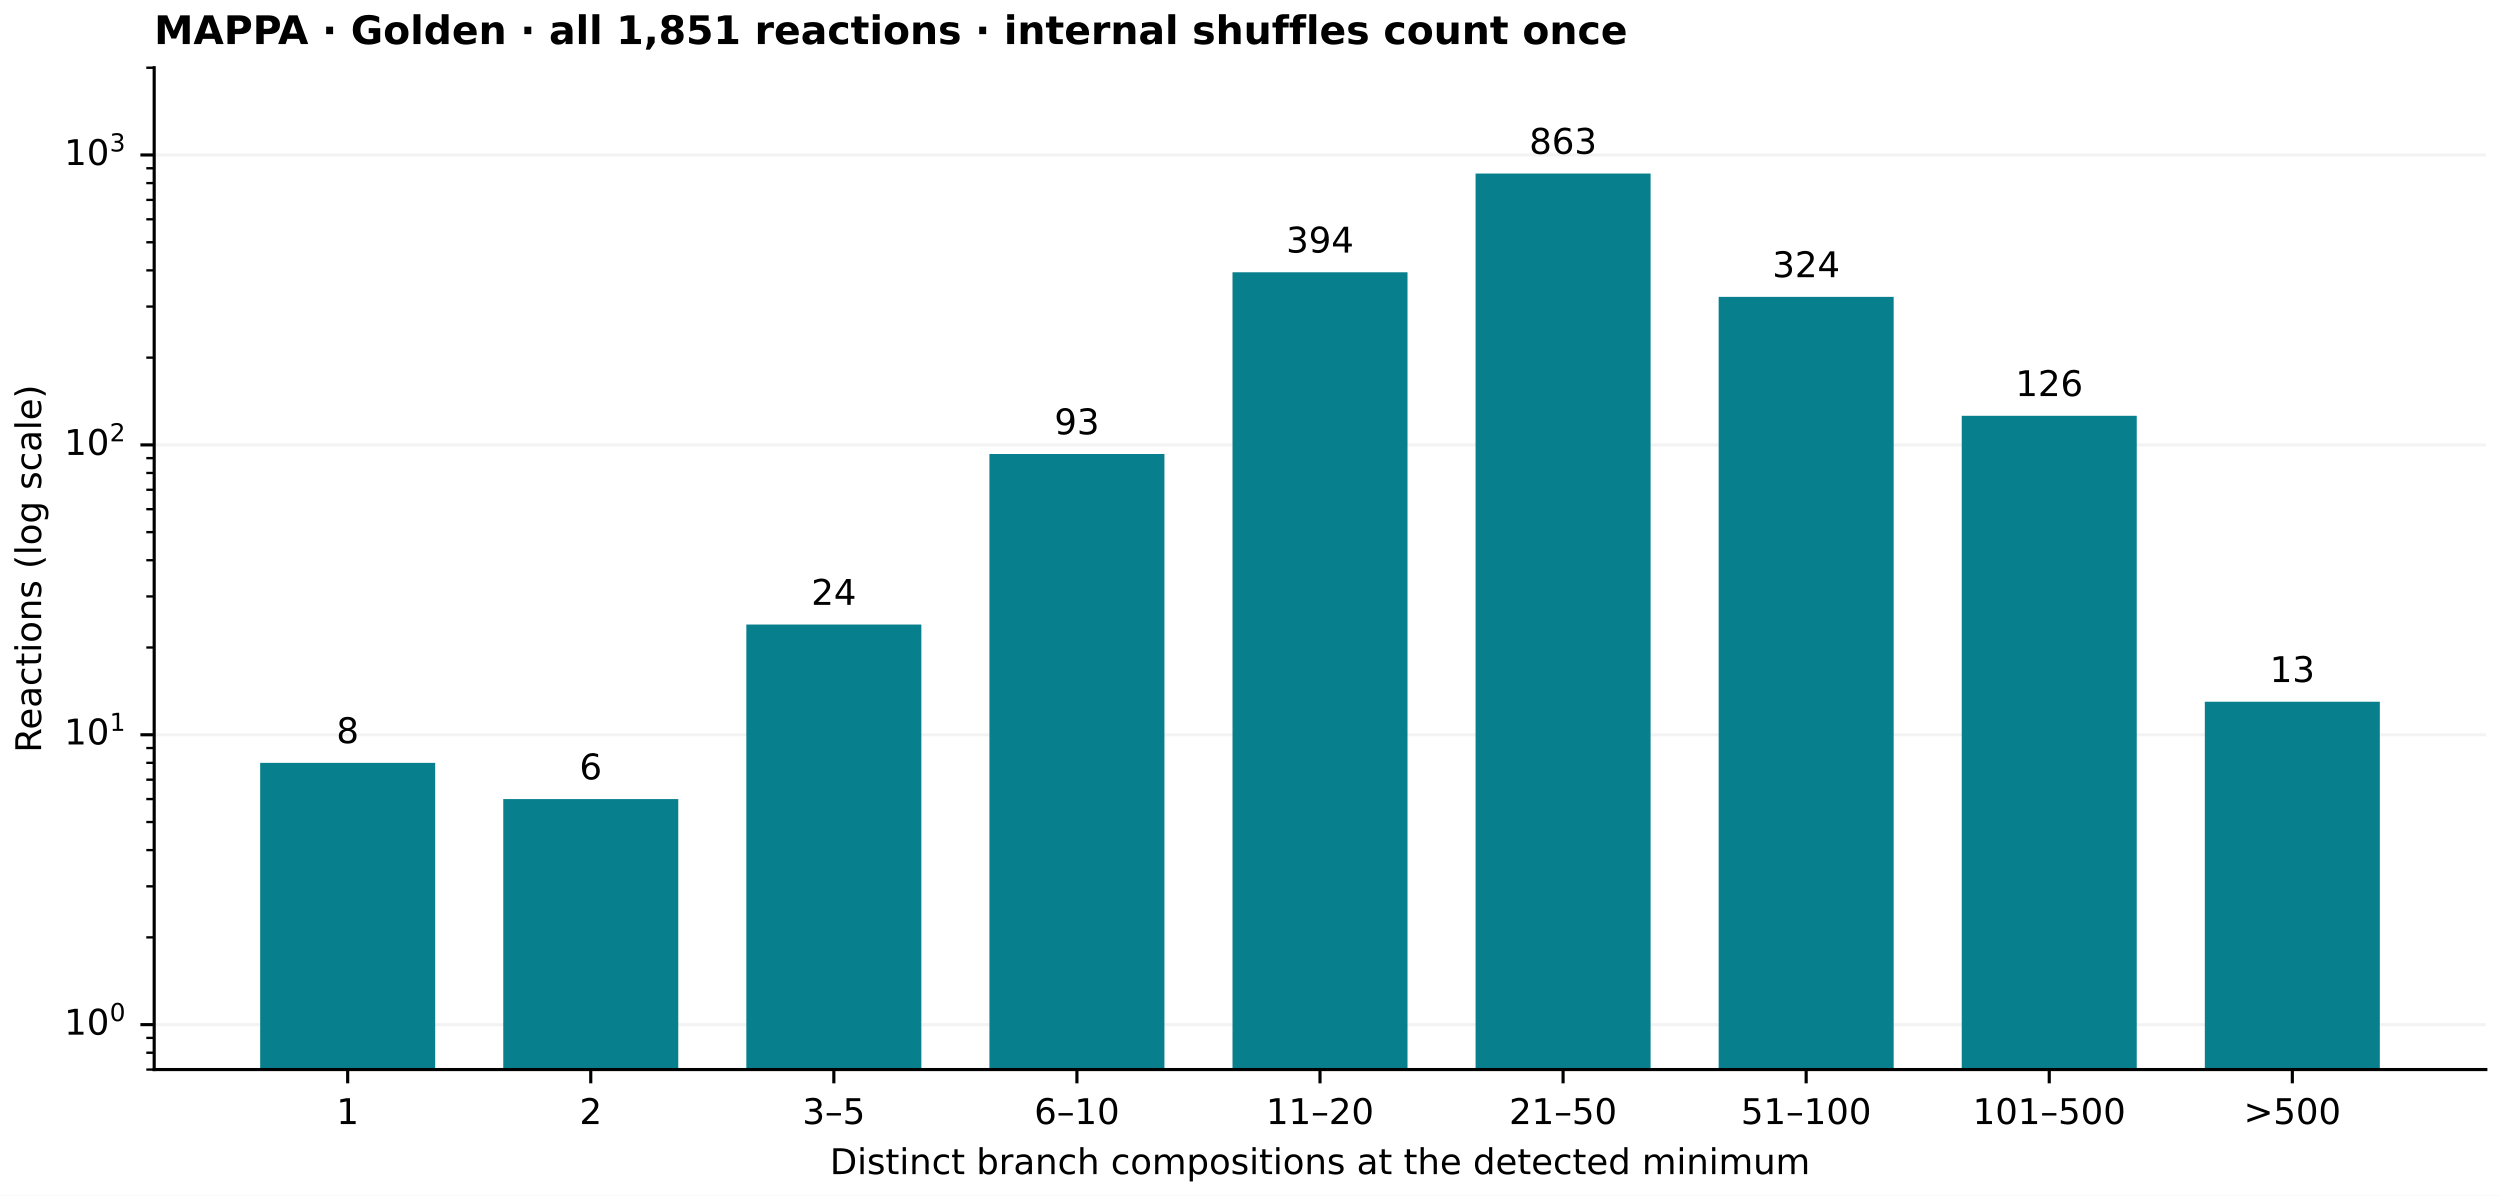
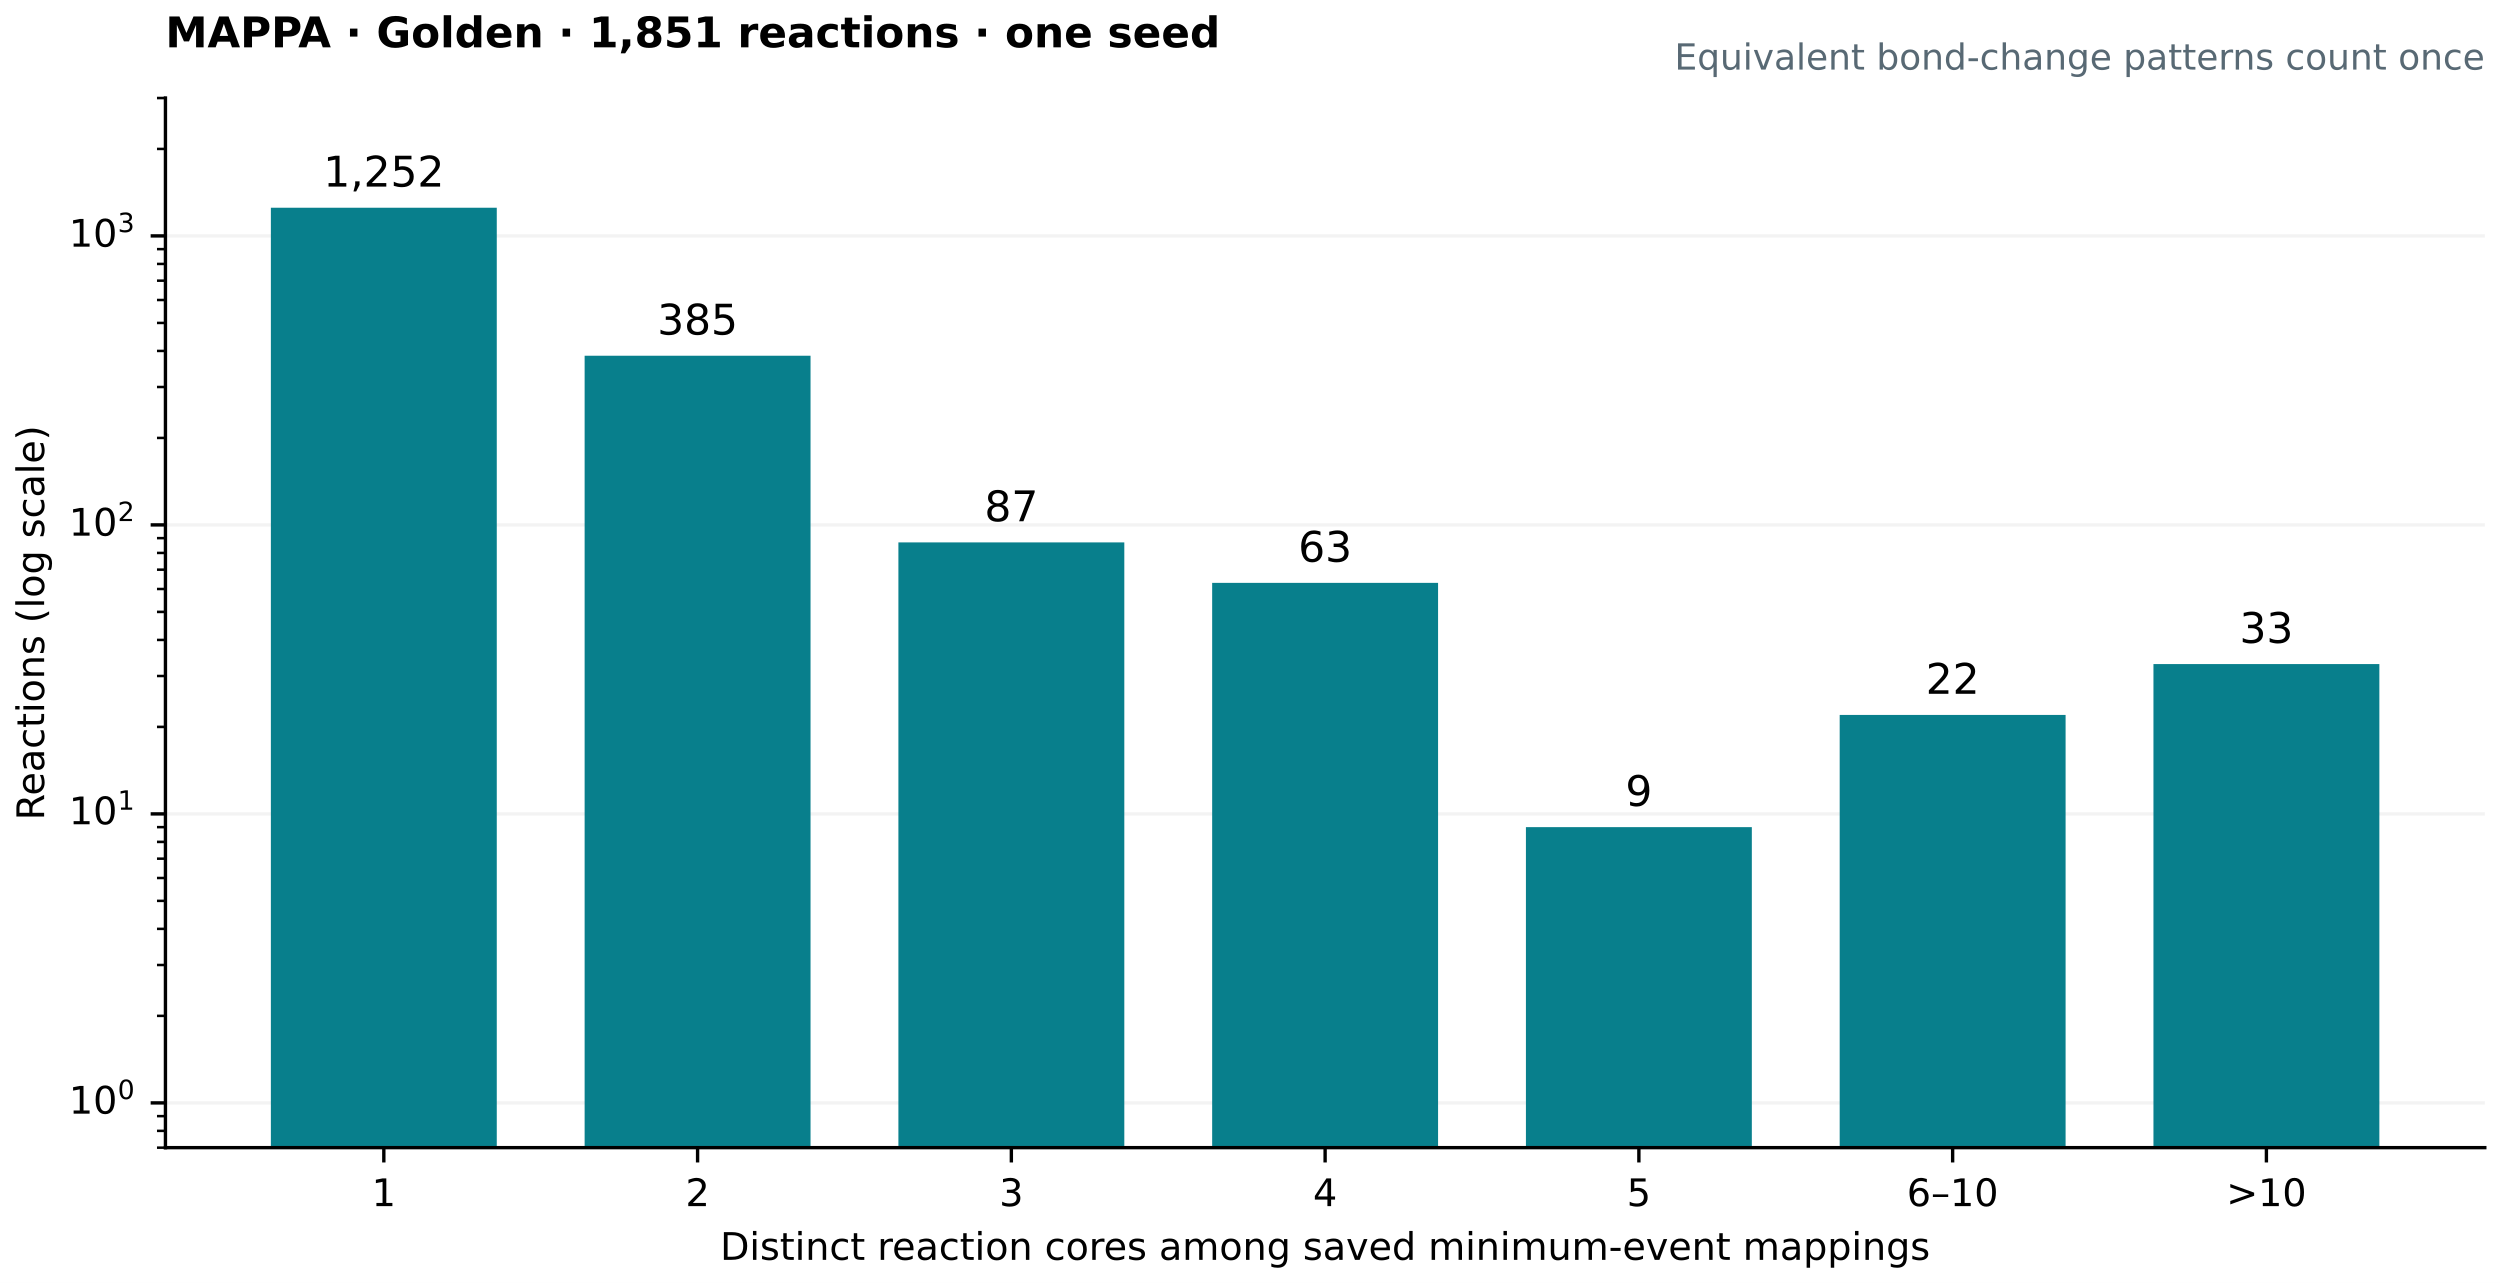
- <svg xmlns="http://www.w3.org/2000/svg" xmlns:xlink="http://www.w3.org/1999/xlink" width="634.8pt" height="303.6pt" viewBox="0 0 634.8 303.6" version="1.1">
+ <svg xmlns="http://www.w3.org/2000/svg" xmlns:xlink="http://www.w3.org/1999/xlink" width="591.6pt" height="303.6pt" viewBox="0 0 591.6 303.6" version="1.1">
  <defs>
    <style type="text/css">*{stroke-linejoin: round; stroke-linecap: butt}</style>
  </defs>
  <g id="figure_1">
    <g id="patch_1">
-       <path d="M 0 303.6  L 634.8 303.6  L 634.8 0  L 0 0  z " style="fill: #ffffff" />
+       <path d="M 0 303.6  L 591.6 303.6  L 591.6 0  L 0 0  z " style="fill: #ffffff" />
    </g>
    <g id="axes_1">
      <g id="patch_2">
-         <path d="M 39.15 271.579  L 631.2 271.579  L 631.2 17.198  L 39.15 17.198  z " style="fill: #ffffff" />
+         <path d="M 39.15 271.579  L 588 271.579  L 588 23.198  L 39.15 23.198  z " style="fill: #ffffff" />
      </g>
      <g id="matplotlib.axis_1">
        <g id="xtick_1">
          <g id="line2d_1">
            <defs>
-               <path id="md59112ad30" d="M 0 0  L 0 3.5  " style="stroke: #000000; stroke-width: 0.8" />
+               <path id="mf84dfc9c55" d="M 0 0  L 0 3.5  " style="stroke: #000000; stroke-width: 0.8" />
            </defs>
            <g>
-               <use xlink:href="#md59112ad30" x="88.282" y="271.579" style="stroke: #000000; stroke-width: 0.8" />
+               <use xlink:href="#mf84dfc9c55" x="90.828" y="271.579" style="stroke: #000000; stroke-width: 0.8" />
            </g>
          </g>
          <g id="text_1">
-             <text style="font-size: 9px; font-family: 'DejaVu Sans'; text-anchor: middle" x="88.282" y="285.417" transform="rotate(-0 88.282 285.4175)">1</text>
+             <text style="font-size: 9px; font-family: 'DejaVu Sans'; text-anchor: middle" x="90.828" y="285.417" transform="rotate(-0 90.82767 285.4175)">1</text>
          </g>
        </g>
        <g id="xtick_2">
          <g id="line2d_2">
            <g>
-               <use xlink:href="#md59112ad30" x="150.005" y="271.579" style="stroke: #000000; stroke-width: 0.8" />
+               <use xlink:href="#mf84dfc9c55" x="165.077" y="271.579" style="stroke: #000000; stroke-width: 0.8" />
            </g>
          </g>
          <g id="text_2">
-             <text style="font-size: 9px; font-family: 'DejaVu Sans'; text-anchor: middle" x="150.005" y="285.417" transform="rotate(-0 150.0052 285.4175)">2</text>
+             <text style="font-size: 9px; font-family: 'DejaVu Sans'; text-anchor: middle" x="165.077" y="285.417" transform="rotate(-0 165.0768 285.4175)">2</text>
          </g>
        </g>
        <g id="xtick_3">
          <g id="line2d_3">
            <g>
-               <use xlink:href="#md59112ad30" x="211.728" y="271.579" style="stroke: #000000; stroke-width: 0.8" />
+               <use xlink:href="#mf84dfc9c55" x="239.326" y="271.579" style="stroke: #000000; stroke-width: 0.8" />
            </g>
          </g>
          <g id="text_3">
-             <text style="font-size: 9px; font-family: 'DejaVu Sans'; text-anchor: middle" x="211.728" y="285.417" transform="rotate(-0 211.7285 285.4175)">3–5</text>
+             <text style="font-size: 9px; font-family: 'DejaVu Sans'; text-anchor: middle" x="239.326" y="285.417" transform="rotate(-0 239.3258 285.4175)">3</text>
          </g>
        </g>
        <g id="xtick_4">
          <g id="line2d_4">
            <g>
-               <use xlink:href="#md59112ad30" x="273.452" y="271.579" style="stroke: #000000; stroke-width: 0.8" />
+               <use xlink:href="#mf84dfc9c55" x="313.575" y="271.579" style="stroke: #000000; stroke-width: 0.8" />
            </g>
          </g>
          <g id="text_4">
-             <text style="font-size: 9px; font-family: 'DejaVu Sans'; text-anchor: middle" x="273.452" y="285.417" transform="rotate(-0 273.4517 285.4175)">6–10</text>
+             <text style="font-size: 9px; font-family: 'DejaVu Sans'; text-anchor: middle" x="313.575" y="285.417" transform="rotate(-0 313.5749 285.4175)">4</text>
          </g>
        </g>
        <g id="xtick_5">
          <g id="line2d_5">
            <g>
-               <use xlink:href="#md59112ad30" x="335.175" y="271.579" style="stroke: #000000; stroke-width: 0.8" />
+               <use xlink:href="#mf84dfc9c55" x="387.824" y="271.579" style="stroke: #000000; stroke-width: 0.8" />
            </g>
          </g>
          <g id="text_5">
-             <text style="font-size: 9px; font-family: 'DejaVu Sans'; text-anchor: middle" x="335.175" y="285.417" transform="rotate(-0 335.1749 285.4175)">11–20</text>
+             <text style="font-size: 9px; font-family: 'DejaVu Sans'; text-anchor: middle" x="387.824" y="285.417" transform="rotate(-0 387.824 285.4175)">5</text>
          </g>
        </g>
        <g id="xtick_6">
          <g id="line2d_6">
            <g>
-               <use xlink:href="#md59112ad30" x="396.898" y="271.579" style="stroke: #000000; stroke-width: 0.8" />
+               <use xlink:href="#mf84dfc9c55" x="462.073" y="271.579" style="stroke: #000000; stroke-width: 0.8" />
            </g>
          </g>
          <g id="text_6">
-             <text style="font-size: 9px; font-family: 'DejaVu Sans'; text-anchor: middle" x="396.898" y="285.417" transform="rotate(-0 396.8981 285.4175)">21–50</text>
+             <text style="font-size: 9px; font-family: 'DejaVu Sans'; text-anchor: middle" x="462.073" y="285.417" transform="rotate(-0 462.0731 285.4175)">6–10</text>
          </g>
        </g>
        <g id="xtick_7">
          <g id="line2d_7">
            <g>
-               <use xlink:href="#md59112ad30" x="458.621" y="271.579" style="stroke: #000000; stroke-width: 0.8" />
+               <use xlink:href="#mf84dfc9c55" x="536.322" y="271.579" style="stroke: #000000; stroke-width: 0.8" />
            </g>
          </g>
          <g id="text_7">
-             <text style="font-size: 9px; font-family: 'DejaVu Sans'; text-anchor: middle" x="458.621" y="285.417" transform="rotate(-0 458.6214 285.4175)">51–100</text>
-           </g>
-         </g>
-         <g id="xtick_8">
-           <g id="line2d_8">
-             <g>
-               <use xlink:href="#md59112ad30" x="520.345" y="271.579" style="stroke: #000000; stroke-width: 0.8" />
-             </g>
-           </g>
-           <g id="text_8">
-             <text style="font-size: 9px; font-family: 'DejaVu Sans'; text-anchor: middle" x="520.345" y="285.417" transform="rotate(-0 520.3446 285.4175)">101–500</text>
-           </g>
-         </g>
-         <g id="xtick_9">
-           <g id="line2d_9">
-             <g>
-               <use xlink:href="#md59112ad30" x="582.068" y="271.579" style="stroke: #000000; stroke-width: 0.8" />
-             </g>
-           </g>
-           <g id="text_9">
-             <text style="font-size: 9px; font-family: 'DejaVu Sans'; text-anchor: middle" x="582.068" y="285.417" transform="rotate(-0 582.0678 285.4175)">&gt;500</text>
-           </g>
-         </g>
-         <g id="text_10">
-           <text style="font-size: 9px; font-family: 'DejaVu Sans'; text-anchor: middle" x="335.175" y="298.128" transform="rotate(-0 335.1749 298.1278)">Distinct branch compositions at the detected minimum</text>
+             <text style="font-size: 9px; font-family: 'DejaVu Sans'; text-anchor: middle" x="536.322" y="285.417" transform="rotate(-0 536.3222 285.4175)">&gt;10</text>
+           </g>
+         </g>
+         <g id="text_8">
+           <text style="font-size: 9px; font-family: 'DejaVu Sans'; text-anchor: middle" x="313.575" y="298.128" transform="rotate(-0 313.5749 298.1278)">Distinct reaction cores among saved minimum-event mappings</text>
        </g>
      </g>
      <g id="matplotlib.axis_2">
        <g id="ytick_1">
-           <g id="line2d_10">
-             <path d="M 39.15 260.177  L 631.2 260.177  " clip-path="url(#pb7f5592438)" style="fill: none; stroke: #b0b0b0; stroke-opacity: 0.15; stroke-width: 0.8; stroke-linecap: square" />
-           </g>
-           <g id="line2d_11">
+           <g id="line2d_8">
+             <path d="M 39.15 260.986  L 588 260.986  " clip-path="url(#p7645e3439c)" style="fill: none; stroke: #b0b0b0; stroke-opacity: 0.15; stroke-width: 0.8; stroke-linecap: square" />
+           </g>
+           <g id="line2d_9">
            <defs>
-               <path id="mcb5d0c6698" d="M 0 0  L -3.5 0  " style="stroke: #000000; stroke-width: 0.8" />
+               <path id="m07489325b3" d="M 0 0  L -3.5 0  " style="stroke: #000000; stroke-width: 0.8" />
            </defs>
            <g>
-               <use xlink:href="#mcb5d0c6698" x="39.15" y="260.177" style="stroke: #000000; stroke-width: 0.8" />
-             </g>
-           </g>
-           <g id="text_11">
-             <g transform="translate(16.31031 263.5963)">
+               <use xlink:href="#m07489325b3" x="39.15" y="260.986" style="stroke: #000000; stroke-width: 0.8" />
+             </g>
+           </g>
+           <g id="text_9">
+             <g transform="translate(16.31031 264.405)">
              <text>
                <tspan x="0" y="-0.873" style="font-size: 9px; font-family: 'DejaVu Sans'">1</tspan>
                <tspan x="5.726" y="-0.873" style="font-size: 9px; font-family: 'DejaVu Sans'">0</tspan>
                <tspan x="11.538" y="-4.319" style="font-size: 6.3px; font-family: 'DejaVu Sans'">0</tspan>
              </text>
            </g>
          </g>
        </g>
        <g id="ytick_2">
-           <g id="line2d_12">
-             <path d="M 39.15 186.57  L 631.2 186.57  " clip-path="url(#pb7f5592438)" style="fill: none; stroke: #b0b0b0; stroke-opacity: 0.15; stroke-width: 0.8; stroke-linecap: square" />
-           </g>
-           <g id="line2d_13">
-             <g>
-               <use xlink:href="#mcb5d0c6698" x="39.15" y="186.57" style="stroke: #000000; stroke-width: 0.8" />
-             </g>
-           </g>
-           <g id="text_12">
-             <g transform="translate(16.31031 189.9894)">
+           <g id="line2d_10">
+             <path d="M 39.15 192.599  L 588 192.599  " clip-path="url(#p7645e3439c)" style="fill: none; stroke: #b0b0b0; stroke-opacity: 0.15; stroke-width: 0.8; stroke-linecap: square" />
+           </g>
+           <g id="line2d_11">
+             <g>
+               <use xlink:href="#m07489325b3" x="39.15" y="192.599" style="stroke: #000000; stroke-width: 0.8" />
+             </g>
+           </g>
+           <g id="text_10">
+             <g transform="translate(16.31031 196.0188)">
              <text>
                <tspan x="0" y="-0.961" style="font-size: 9px; font-family: 'DejaVu Sans'">1</tspan>
                <tspan x="5.726" y="-0.961" style="font-size: 9px; font-family: 'DejaVu Sans'">0</tspan>
                <tspan x="11.538" y="-4.406" style="font-size: 6.3px; font-family: 'DejaVu Sans'">1</tspan>
              </text>
            </g>
          </g>
        </g>
        <g id="ytick_3">
-           <g id="line2d_14">
-             <path d="M 39.15 112.963  L 631.2 112.963  " clip-path="url(#pb7f5592438)" style="fill: none; stroke: #b0b0b0; stroke-opacity: 0.15; stroke-width: 0.8; stroke-linecap: square" />
-           </g>
-           <g id="line2d_15">
-             <g>
-               <use xlink:href="#mcb5d0c6698" x="39.15" y="112.963" style="stroke: #000000; stroke-width: 0.8" />
-             </g>
-           </g>
-           <g id="text_13">
-             <g transform="translate(16.31031 116.3825)">
+           <g id="line2d_12">
+             <path d="M 39.15 124.213  L 588 124.213  " clip-path="url(#p7645e3439c)" style="fill: none; stroke: #b0b0b0; stroke-opacity: 0.15; stroke-width: 0.8; stroke-linecap: square" />
+           </g>
+           <g id="line2d_13">
+             <g>
+               <use xlink:href="#m07489325b3" x="39.15" y="124.213" style="stroke: #000000; stroke-width: 0.8" />
+             </g>
+           </g>
+           <g id="text_11">
+             <g transform="translate(16.31031 127.6325)">
              <text>
                <tspan x="0" y="-0.873" style="font-size: 9px; font-family: 'DejaVu Sans'">1</tspan>
                <tspan x="5.726" y="-0.873" style="font-size: 9px; font-family: 'DejaVu Sans'">0</tspan>
                <tspan x="11.538" y="-4.319" style="font-size: 6.3px; font-family: 'DejaVu Sans'">2</tspan>
              </text>
            </g>
          </g>
        </g>
        <g id="ytick_4">
-           <g id="line2d_16">
-             <path d="M 39.15 39.356  L 631.2 39.356  " clip-path="url(#pb7f5592438)" style="fill: none; stroke: #b0b0b0; stroke-opacity: 0.15; stroke-width: 0.8; stroke-linecap: square" />
-           </g>
-           <g id="line2d_17">
-             <g>
-               <use xlink:href="#mcb5d0c6698" x="39.15" y="39.356" style="stroke: #000000; stroke-width: 0.8" />
-             </g>
-           </g>
-           <g id="text_14">
-             <g transform="translate(16.31031 42.77562)">
+           <g id="line2d_14">
+             <path d="M 39.15 55.827  L 588 55.827  " clip-path="url(#p7645e3439c)" style="fill: none; stroke: #b0b0b0; stroke-opacity: 0.15; stroke-width: 0.8; stroke-linecap: square" />
+           </g>
+           <g id="line2d_15">
+             <g>
+               <use xlink:href="#m07489325b3" x="39.15" y="55.827" style="stroke: #000000; stroke-width: 0.8" />
+             </g>
+           </g>
+           <g id="text_12">
+             <g transform="translate(16.31031 59.24627)">
              <text>
                <tspan x="0" y="-0.873" style="font-size: 9px; font-family: 'DejaVu Sans'">1</tspan>
                <tspan x="5.726" y="-0.873" style="font-size: 9px; font-family: 'DejaVu Sans'">0</tspan>
                <tspan x="11.538" y="-4.319" style="font-size: 6.3px; font-family: 'DejaVu Sans'">3</tspan>
              </text>
            </g>
          </g>
        </g>
        <g id="ytick_5">
+           <g id="line2d_16">
+             <defs>
+               <path id="m9b71544574" d="M 0 0  L -2 0  " style="stroke: #000000; stroke-width: 0.6" />
+             </defs>
+             <g>
+               <use xlink:href="#m9b71544574" x="39.15" y="271.579" style="stroke: #000000; stroke-width: 0.6" />
+             </g>
+           </g>
+         </g>
+         <g id="ytick_6">
+           <g id="line2d_17">
+             <g>
+               <use xlink:href="#m9b71544574" x="39.15" y="267.613" style="stroke: #000000; stroke-width: 0.6" />
+             </g>
+           </g>
+         </g>
+         <g id="ytick_7">
          <g id="line2d_18">
-             <defs>
-               <path id="m5df972d904" d="M 0 0  L -2 0  " style="stroke: #000000; stroke-width: 0.6" />
-             </defs>
-             <g>
-               <use xlink:href="#m5df972d904" x="39.15" y="271.579" style="stroke: #000000; stroke-width: 0.6" />
-             </g>
-           </g>
-         </g>
-         <g id="ytick_6">
+             <g>
+               <use xlink:href="#m9b71544574" x="39.15" y="264.115" style="stroke: #000000; stroke-width: 0.6" />
+             </g>
+           </g>
+         </g>
+         <g id="ytick_8">
          <g id="line2d_19">
            <g>
-               <use xlink:href="#m5df972d904" x="39.15" y="267.31" style="stroke: #000000; stroke-width: 0.6" />
-             </g>
-           </g>
-         </g>
-         <g id="ytick_7">
+               <use xlink:href="#m9b71544574" x="39.15" y="240.399" style="stroke: #000000; stroke-width: 0.6" />
+             </g>
+           </g>
+         </g>
+         <g id="ytick_9">
          <g id="line2d_20">
            <g>
-               <use xlink:href="#m5df972d904" x="39.15" y="263.545" style="stroke: #000000; stroke-width: 0.6" />
-             </g>
-           </g>
-         </g>
-         <g id="ytick_8">
+               <use xlink:href="#m9b71544574" x="39.15" y="228.357" style="stroke: #000000; stroke-width: 0.6" />
+             </g>
+           </g>
+         </g>
+         <g id="ytick_10">
          <g id="line2d_21">
            <g>
-               <use xlink:href="#m5df972d904" x="39.15" y="238.019" style="stroke: #000000; stroke-width: 0.6" />
-             </g>
-           </g>
-         </g>
-         <g id="ytick_9">
+               <use xlink:href="#m9b71544574" x="39.15" y="219.813" style="stroke: #000000; stroke-width: 0.6" />
+             </g>
+           </g>
+         </g>
+         <g id="ytick_11">
          <g id="line2d_22">
            <g>
-               <use xlink:href="#m5df972d904" x="39.15" y="225.058" style="stroke: #000000; stroke-width: 0.6" />
-             </g>
-           </g>
-         </g>
-         <g id="ytick_10">
+               <use xlink:href="#m9b71544574" x="39.15" y="213.186" style="stroke: #000000; stroke-width: 0.6" />
+             </g>
+           </g>
+         </g>
+         <g id="ytick_12">
          <g id="line2d_23">
            <g>
-               <use xlink:href="#m5df972d904" x="39.15" y="215.861" style="stroke: #000000; stroke-width: 0.6" />
-             </g>
-           </g>
-         </g>
-         <g id="ytick_11">
+               <use xlink:href="#m9b71544574" x="39.15" y="207.771" style="stroke: #000000; stroke-width: 0.6" />
+             </g>
+           </g>
+         </g>
+         <g id="ytick_13">
          <g id="line2d_24">
            <g>
-               <use xlink:href="#m5df972d904" x="39.15" y="208.728" style="stroke: #000000; stroke-width: 0.6" />
-             </g>
-           </g>
-         </g>
-         <g id="ytick_12">
+               <use xlink:href="#m9b71544574" x="39.15" y="203.193" style="stroke: #000000; stroke-width: 0.6" />
+             </g>
+           </g>
+         </g>
+         <g id="ytick_14">
          <g id="line2d_25">
            <g>
-               <use xlink:href="#m5df972d904" x="39.15" y="202.9" style="stroke: #000000; stroke-width: 0.6" />
-             </g>
-           </g>
-         </g>
-         <g id="ytick_13">
+               <use xlink:href="#m9b71544574" x="39.15" y="199.227" style="stroke: #000000; stroke-width: 0.6" />
+             </g>
+           </g>
+         </g>
+         <g id="ytick_15">
          <g id="line2d_26">
            <g>
-               <use xlink:href="#m5df972d904" x="39.15" y="197.972" style="stroke: #000000; stroke-width: 0.6" />
-             </g>
-           </g>
-         </g>
-         <g id="ytick_14">
+               <use xlink:href="#m9b71544574" x="39.15" y="195.729" style="stroke: #000000; stroke-width: 0.6" />
+             </g>
+           </g>
+         </g>
+         <g id="ytick_16">
          <g id="line2d_27">
            <g>
-               <use xlink:href="#m5df972d904" x="39.15" y="193.703" style="stroke: #000000; stroke-width: 0.6" />
-             </g>
-           </g>
-         </g>
-         <g id="ytick_15">
+               <use xlink:href="#m9b71544574" x="39.15" y="172.013" style="stroke: #000000; stroke-width: 0.6" />
+             </g>
+           </g>
+         </g>
+         <g id="ytick_17">
          <g id="line2d_28">
            <g>
-               <use xlink:href="#m5df972d904" x="39.15" y="189.938" style="stroke: #000000; stroke-width: 0.6" />
-             </g>
-           </g>
-         </g>
-         <g id="ytick_16">
+               <use xlink:href="#m9b71544574" x="39.15" y="159.971" style="stroke: #000000; stroke-width: 0.6" />
+             </g>
+           </g>
+         </g>
+         <g id="ytick_18">
          <g id="line2d_29">
            <g>
-               <use xlink:href="#m5df972d904" x="39.15" y="164.412" style="stroke: #000000; stroke-width: 0.6" />
-             </g>
-           </g>
-         </g>
-         <g id="ytick_17">
+               <use xlink:href="#m9b71544574" x="39.15" y="151.427" style="stroke: #000000; stroke-width: 0.6" />
+             </g>
+           </g>
+         </g>
+         <g id="ytick_19">
          <g id="line2d_30">
            <g>
-               <use xlink:href="#m5df972d904" x="39.15" y="151.451" style="stroke: #000000; stroke-width: 0.6" />
-             </g>
-           </g>
-         </g>
-         <g id="ytick_18">
+               <use xlink:href="#m9b71544574" x="39.15" y="144.8" style="stroke: #000000; stroke-width: 0.6" />
+             </g>
+           </g>
+         </g>
+         <g id="ytick_20">
          <g id="line2d_31">
            <g>
-               <use xlink:href="#m5df972d904" x="39.15" y="142.254" style="stroke: #000000; stroke-width: 0.6" />
-             </g>
-           </g>
-         </g>
-         <g id="ytick_19">
+               <use xlink:href="#m9b71544574" x="39.15" y="139.385" style="stroke: #000000; stroke-width: 0.6" />
+             </g>
+           </g>
+         </g>
+         <g id="ytick_21">
          <g id="line2d_32">
            <g>
-               <use xlink:href="#m5df972d904" x="39.15" y="135.121" style="stroke: #000000; stroke-width: 0.6" />
-             </g>
-           </g>
-         </g>
-         <g id="ytick_20">
+               <use xlink:href="#m9b71544574" x="39.15" y="134.806" style="stroke: #000000; stroke-width: 0.6" />
+             </g>
+           </g>
+         </g>
+         <g id="ytick_22">
          <g id="line2d_33">
            <g>
-               <use xlink:href="#m5df972d904" x="39.15" y="129.293" style="stroke: #000000; stroke-width: 0.6" />
-             </g>
-           </g>
-         </g>
-         <g id="ytick_21">
+               <use xlink:href="#m9b71544574" x="39.15" y="130.841" style="stroke: #000000; stroke-width: 0.6" />
+             </g>
+           </g>
+         </g>
+         <g id="ytick_23">
          <g id="line2d_34">
            <g>
-               <use xlink:href="#m5df972d904" x="39.15" y="124.365" style="stroke: #000000; stroke-width: 0.6" />
-             </g>
-           </g>
-         </g>
-         <g id="ytick_22">
+               <use xlink:href="#m9b71544574" x="39.15" y="127.342" style="stroke: #000000; stroke-width: 0.6" />
+             </g>
+           </g>
+         </g>
+         <g id="ytick_24">
          <g id="line2d_35">
            <g>
-               <use xlink:href="#m5df972d904" x="39.15" y="120.096" style="stroke: #000000; stroke-width: 0.6" />
-             </g>
-           </g>
-         </g>
-         <g id="ytick_23">
+               <use xlink:href="#m9b71544574" x="39.15" y="103.627" style="stroke: #000000; stroke-width: 0.6" />
+             </g>
+           </g>
+         </g>
+         <g id="ytick_25">
          <g id="line2d_36">
            <g>
-               <use xlink:href="#m5df972d904" x="39.15" y="116.331" style="stroke: #000000; stroke-width: 0.6" />
-             </g>
-           </g>
-         </g>
-         <g id="ytick_24">
+               <use xlink:href="#m9b71544574" x="39.15" y="91.585" style="stroke: #000000; stroke-width: 0.6" />
+             </g>
+           </g>
+         </g>
+         <g id="ytick_26">
          <g id="line2d_37">
            <g>
-               <use xlink:href="#m5df972d904" x="39.15" y="90.805" style="stroke: #000000; stroke-width: 0.6" />
-             </g>
-           </g>
-         </g>
-         <g id="ytick_25">
+               <use xlink:href="#m9b71544574" x="39.15" y="83.041" style="stroke: #000000; stroke-width: 0.6" />
+             </g>
+           </g>
+         </g>
+         <g id="ytick_27">
          <g id="line2d_38">
            <g>
-               <use xlink:href="#m5df972d904" x="39.15" y="77.844" style="stroke: #000000; stroke-width: 0.6" />
-             </g>
-           </g>
-         </g>
-         <g id="ytick_26">
+               <use xlink:href="#m9b71544574" x="39.15" y="76.413" style="stroke: #000000; stroke-width: 0.6" />
+             </g>
+           </g>
+         </g>
+         <g id="ytick_28">
          <g id="line2d_39">
            <g>
-               <use xlink:href="#m5df972d904" x="39.15" y="68.647" style="stroke: #000000; stroke-width: 0.6" />
-             </g>
-           </g>
-         </g>
-         <g id="ytick_27">
+               <use xlink:href="#m9b71544574" x="39.15" y="70.998" style="stroke: #000000; stroke-width: 0.6" />
+             </g>
+           </g>
+         </g>
+         <g id="ytick_29">
          <g id="line2d_40">
            <g>
-               <use xlink:href="#m5df972d904" x="39.15" y="61.514" style="stroke: #000000; stroke-width: 0.6" />
-             </g>
-           </g>
-         </g>
-         <g id="ytick_28">
+               <use xlink:href="#m9b71544574" x="39.15" y="66.42" style="stroke: #000000; stroke-width: 0.6" />
+             </g>
+           </g>
+         </g>
+         <g id="ytick_30">
          <g id="line2d_41">
            <g>
-               <use xlink:href="#m5df972d904" x="39.15" y="55.686" style="stroke: #000000; stroke-width: 0.6" />
-             </g>
-           </g>
-         </g>
-         <g id="ytick_29">
+               <use xlink:href="#m9b71544574" x="39.15" y="62.454" style="stroke: #000000; stroke-width: 0.6" />
+             </g>
+           </g>
+         </g>
+         <g id="ytick_31">
          <g id="line2d_42">
            <g>
-               <use xlink:href="#m5df972d904" x="39.15" y="50.758" style="stroke: #000000; stroke-width: 0.6" />
-             </g>
-           </g>
-         </g>
-         <g id="ytick_30">
+               <use xlink:href="#m9b71544574" x="39.15" y="58.956" style="stroke: #000000; stroke-width: 0.6" />
+             </g>
+           </g>
+         </g>
+         <g id="ytick_32">
          <g id="line2d_43">
            <g>
-               <use xlink:href="#m5df972d904" x="39.15" y="46.49" style="stroke: #000000; stroke-width: 0.6" />
-             </g>
-           </g>
-         </g>
-         <g id="ytick_31">
+               <use xlink:href="#m9b71544574" x="39.15" y="35.241" style="stroke: #000000; stroke-width: 0.6" />
+             </g>
+           </g>
+         </g>
+         <g id="ytick_33">
          <g id="line2d_44">
            <g>
-               <use xlink:href="#m5df972d904" x="39.15" y="42.724" style="stroke: #000000; stroke-width: 0.6" />
-             </g>
-           </g>
-         </g>
-         <g id="ytick_32">
-           <g id="line2d_45">
-             <g>
-               <use xlink:href="#m5df972d904" x="39.15" y="17.198" style="stroke: #000000; stroke-width: 0.6" />
-             </g>
-           </g>
-         </g>
-         <g id="text_15">
-           <text style="font-size: 9px; font-family: 'DejaVu Sans'; text-anchor: middle" x="10.439" y="144.389" transform="rotate(-90 10.43859 144.3887)">Reactions (log scale)</text>
+               <use xlink:href="#m9b71544574" x="39.15" y="23.198" style="stroke: #000000; stroke-width: 0.6" />
+             </g>
+           </g>
+         </g>
+         <g id="text_13">
+           <text style="font-size: 9px; font-family: 'DejaVu Sans'; text-anchor: middle" x="10.439" y="147.389" transform="rotate(-90 10.43859 147.3887)">Reactions (log scale)</text>
        </g>
      </g>
      <g id="patch_3">
-         <path d="M 66.062 73867.083  L 110.502 73867.083  L 110.502 193.703  L 66.062 193.703  z " clip-path="url(#pb7f5592438)" style="fill: #087f8c" />
+         <path d="M 64.098 68647.238  L 117.557 68647.238  L 117.557 49.152  L 64.098 49.152  z " clip-path="url(#p7645e3439c)" style="fill: #087f8c" />
      </g>
      <g id="patch_4">
-         <path d="M 127.785 73867.083  L 172.226 73867.083  L 172.226 202.9  L 127.785 202.9  z " clip-path="url(#pb7f5592438)" style="fill: #087f8c" />
+         <path d="M 138.347 68647.238  L 191.806 68647.238  L 191.806 84.176  L 138.347 84.176  z " clip-path="url(#p7645e3439c)" style="fill: #087f8c" />
      </g>
      <g id="patch_5">
-         <path d="M 189.508 73867.083  L 233.949 73867.083  L 233.949 158.584  L 189.508 158.584  z " clip-path="url(#pb7f5592438)" style="fill: #087f8c" />
+         <path d="M 212.596 68647.238  L 266.056 68647.238  L 266.056 128.349  L 212.596 128.349  z " clip-path="url(#p7645e3439c)" style="fill: #087f8c" />
      </g>
      <g id="patch_6">
-         <path d="M 251.231 73867.083  L 295.672 73867.083  L 295.672 115.283  L 251.231 115.283  z " clip-path="url(#pb7f5592438)" style="fill: #087f8c" />
+         <path d="M 286.845 68647.238  L 340.305 68647.238  L 340.305 137.936  L 286.845 137.936  z " clip-path="url(#p7645e3439c)" style="fill: #087f8c" />
      </g>
      <g id="patch_7">
-         <path d="M 312.955 73867.083  L 357.395 73867.083  L 357.395 69.131  L 312.955 69.131  z " clip-path="url(#pb7f5592438)" style="fill: #087f8c" />
+         <path d="M 361.094 68647.238  L 414.554 68647.238  L 414.554 195.729  L 361.094 195.729  z " clip-path="url(#p7645e3439c)" style="fill: #087f8c" />
      </g>
      <g id="patch_8">
-         <path d="M 374.678 73867.083  L 419.119 73867.083  L 419.119 44.066  L 374.678 44.066  z " clip-path="url(#pb7f5592438)" style="fill: #087f8c" />
+         <path d="M 435.343 68647.238  L 488.803 68647.238  L 488.803 169.182  L 435.343 169.182  z " clip-path="url(#p7645e3439c)" style="fill: #087f8c" />
      </g>
      <g id="patch_9">
-         <path d="M 436.401 73867.083  L 480.842 73867.083  L 480.842 75.384  L 436.401 75.384  z " clip-path="url(#pb7f5592438)" style="fill: #087f8c" />
+         <path d="M 509.592 68647.238  L 563.052 68647.238  L 563.052 157.14  L 509.592 157.14  z " clip-path="url(#p7645e3439c)" style="fill: #087f8c" />
      </g>
      <g id="patch_10">
-         <path d="M 498.124 73867.083  L 542.565 73867.083  L 542.565 105.575  L 498.124 105.575  z " clip-path="url(#pb7f5592438)" style="fill: #087f8c" />
+         <path d="M 39.15 271.579  L 39.15 23.198  " style="fill: none; stroke: #000000; stroke-width: 0.8; stroke-linejoin: miter; stroke-linecap: square" />
      </g>
      <g id="patch_11">
-         <path d="M 559.847 73867.083  L 604.288 73867.083  L 604.288 178.183  L 559.847 178.183  z " clip-path="url(#pb7f5592438)" style="fill: #087f8c" />
-       </g>
-       <g id="patch_12">
-         <path d="M 39.15 271.579  L 39.15 17.198  " style="fill: none; stroke: #000000; stroke-width: 0.8; stroke-linejoin: miter; stroke-linecap: square" />
-       </g>
-       <g id="patch_13">
-         <path d="M 39.15 271.579  L 631.2 271.579  " style="fill: none; stroke: #000000; stroke-width: 0.8; stroke-linejoin: miter; stroke-linecap: square" />
+         <path d="M 39.15 271.579  L 588 271.579  " style="fill: none; stroke: #000000; stroke-width: 0.8; stroke-linejoin: miter; stroke-linecap: square" />
+       </g>
+       <g id="text_14">
+         <text style="font-size: 10px; font-family: 'DejaVu Sans'; text-anchor: middle" x="90.828" y="44.152" transform="rotate(-0 90.82767 44.15218)">1,252</text>
+       </g>
+       <g id="text_15">
+         <text style="font-size: 10px; font-family: 'DejaVu Sans'; text-anchor: middle" x="165.077" y="79.176" transform="rotate(-0 165.0768 79.17576)">385</text>
      </g>
      <g id="text_16">
-         <text style="font-size: 9px; font-family: 'DejaVu Sans'; text-anchor: middle" x="88.282" y="188.703" transform="rotate(-0 88.282 188.7034)">8</text>
+         <text style="font-size: 10px; font-family: 'DejaVu Sans'; text-anchor: middle" x="239.326" y="123.349" transform="rotate(-0 239.3258 123.3493)">87</text>
      </g>
      <g id="text_17">
-         <text style="font-size: 9px; font-family: 'DejaVu Sans'; text-anchor: middle" x="150.005" y="197.9" transform="rotate(-0 150.0052 197.8997)">6</text>
+         <text style="font-size: 10px; font-family: 'DejaVu Sans'; text-anchor: middle" x="313.575" y="132.936" transform="rotate(-0 313.5749 132.9356)">63</text>
      </g>
      <g id="text_18">
-         <text style="font-size: 9px; font-family: 'DejaVu Sans'; text-anchor: middle" x="211.728" y="153.584" transform="rotate(-0 211.7285 153.584)">24</text>
+         <text style="font-size: 10px; font-family: 'DejaVu Sans'; text-anchor: middle" x="387.824" y="190.729" transform="rotate(-0 387.824 190.7287)">9</text>
      </g>
      <g id="text_19">
-         <text style="font-size: 9px; font-family: 'DejaVu Sans'; text-anchor: middle" x="273.452" y="110.283" transform="rotate(-0 273.4517 110.2831)">93</text>
+         <text style="font-size: 10px; font-family: 'DejaVu Sans'; text-anchor: middle" x="462.073" y="164.182" transform="rotate(-0 462.0731 164.1825)">22</text>
      </g>
      <g id="text_20">
-         <text style="font-size: 9px; font-family: 'DejaVu Sans'; text-anchor: middle" x="335.175" y="64.131" transform="rotate(-0 335.1749 64.13059)">394</text>
+         <text style="font-size: 10px; font-family: 'DejaVu Sans'; text-anchor: middle" x="536.322" y="152.14" transform="rotate(-0 536.3222 152.1403)">33</text>
      </g>
      <g id="text_21">
-         <text style="font-size: 9px; font-family: 'DejaVu Sans'; text-anchor: middle" x="396.898" y="39.066" transform="rotate(-0 396.8981 39.06637)">863</text>
+         <text style="font-size: 8.5px; font-family: 'DejaVu Sans'; text-anchor: end; fill: #586974" x="588" y="16.463" transform="rotate(-0 587.9995 16.46309)">Equivalent bond-change patterns count once</text>
      </g>
      <g id="text_22">
-         <text style="font-size: 9px; font-family: 'DejaVu Sans'; text-anchor: middle" x="458.621" y="70.384" transform="rotate(-0 458.6214 70.38359)">324</text>
-       </g>
-       <g id="text_23">
-         <text style="font-size: 9px; font-family: 'DejaVu Sans'; text-anchor: middle" x="520.345" y="100.575" transform="rotate(-0 520.3446 100.5753)">126</text>
-       </g>
-       <g id="text_24">
-         <text style="font-size: 9px; font-family: 'DejaVu Sans'; text-anchor: middle" x="582.068" y="173.183" transform="rotate(-0 582.0678 173.1831)">13</text>
-       </g>
-       <g id="text_25">
-         <text style="font-weight: 700; font-size: 10px; font-family: 'DejaVu Sans'; text-anchor: start" x="39.15" y="11.198" transform="rotate(-0 39.15031 11.19844)">MAPPA · Golden · all 1,851 reactions · internal shuffles count once</text>
+         <text style="font-weight: 700; font-size: 10px; font-family: 'DejaVu Sans'; text-anchor: start" x="39.15" y="11.198" transform="rotate(-0 39.15031 11.19844)">MAPPA · Golden · 1,851 reactions · one seed</text>
      </g>
    </g>
  </g>
  <defs>
-     <clipPath id="pb7f5592438">
-       <rect x="39.15" y="17.198" width="592.049" height="254.38" />
+     <clipPath id="p7645e3439c">
+       <rect x="39.15" y="23.198" width="548.849" height="248.38" />
    </clipPath>
  </defs>
</svg>
